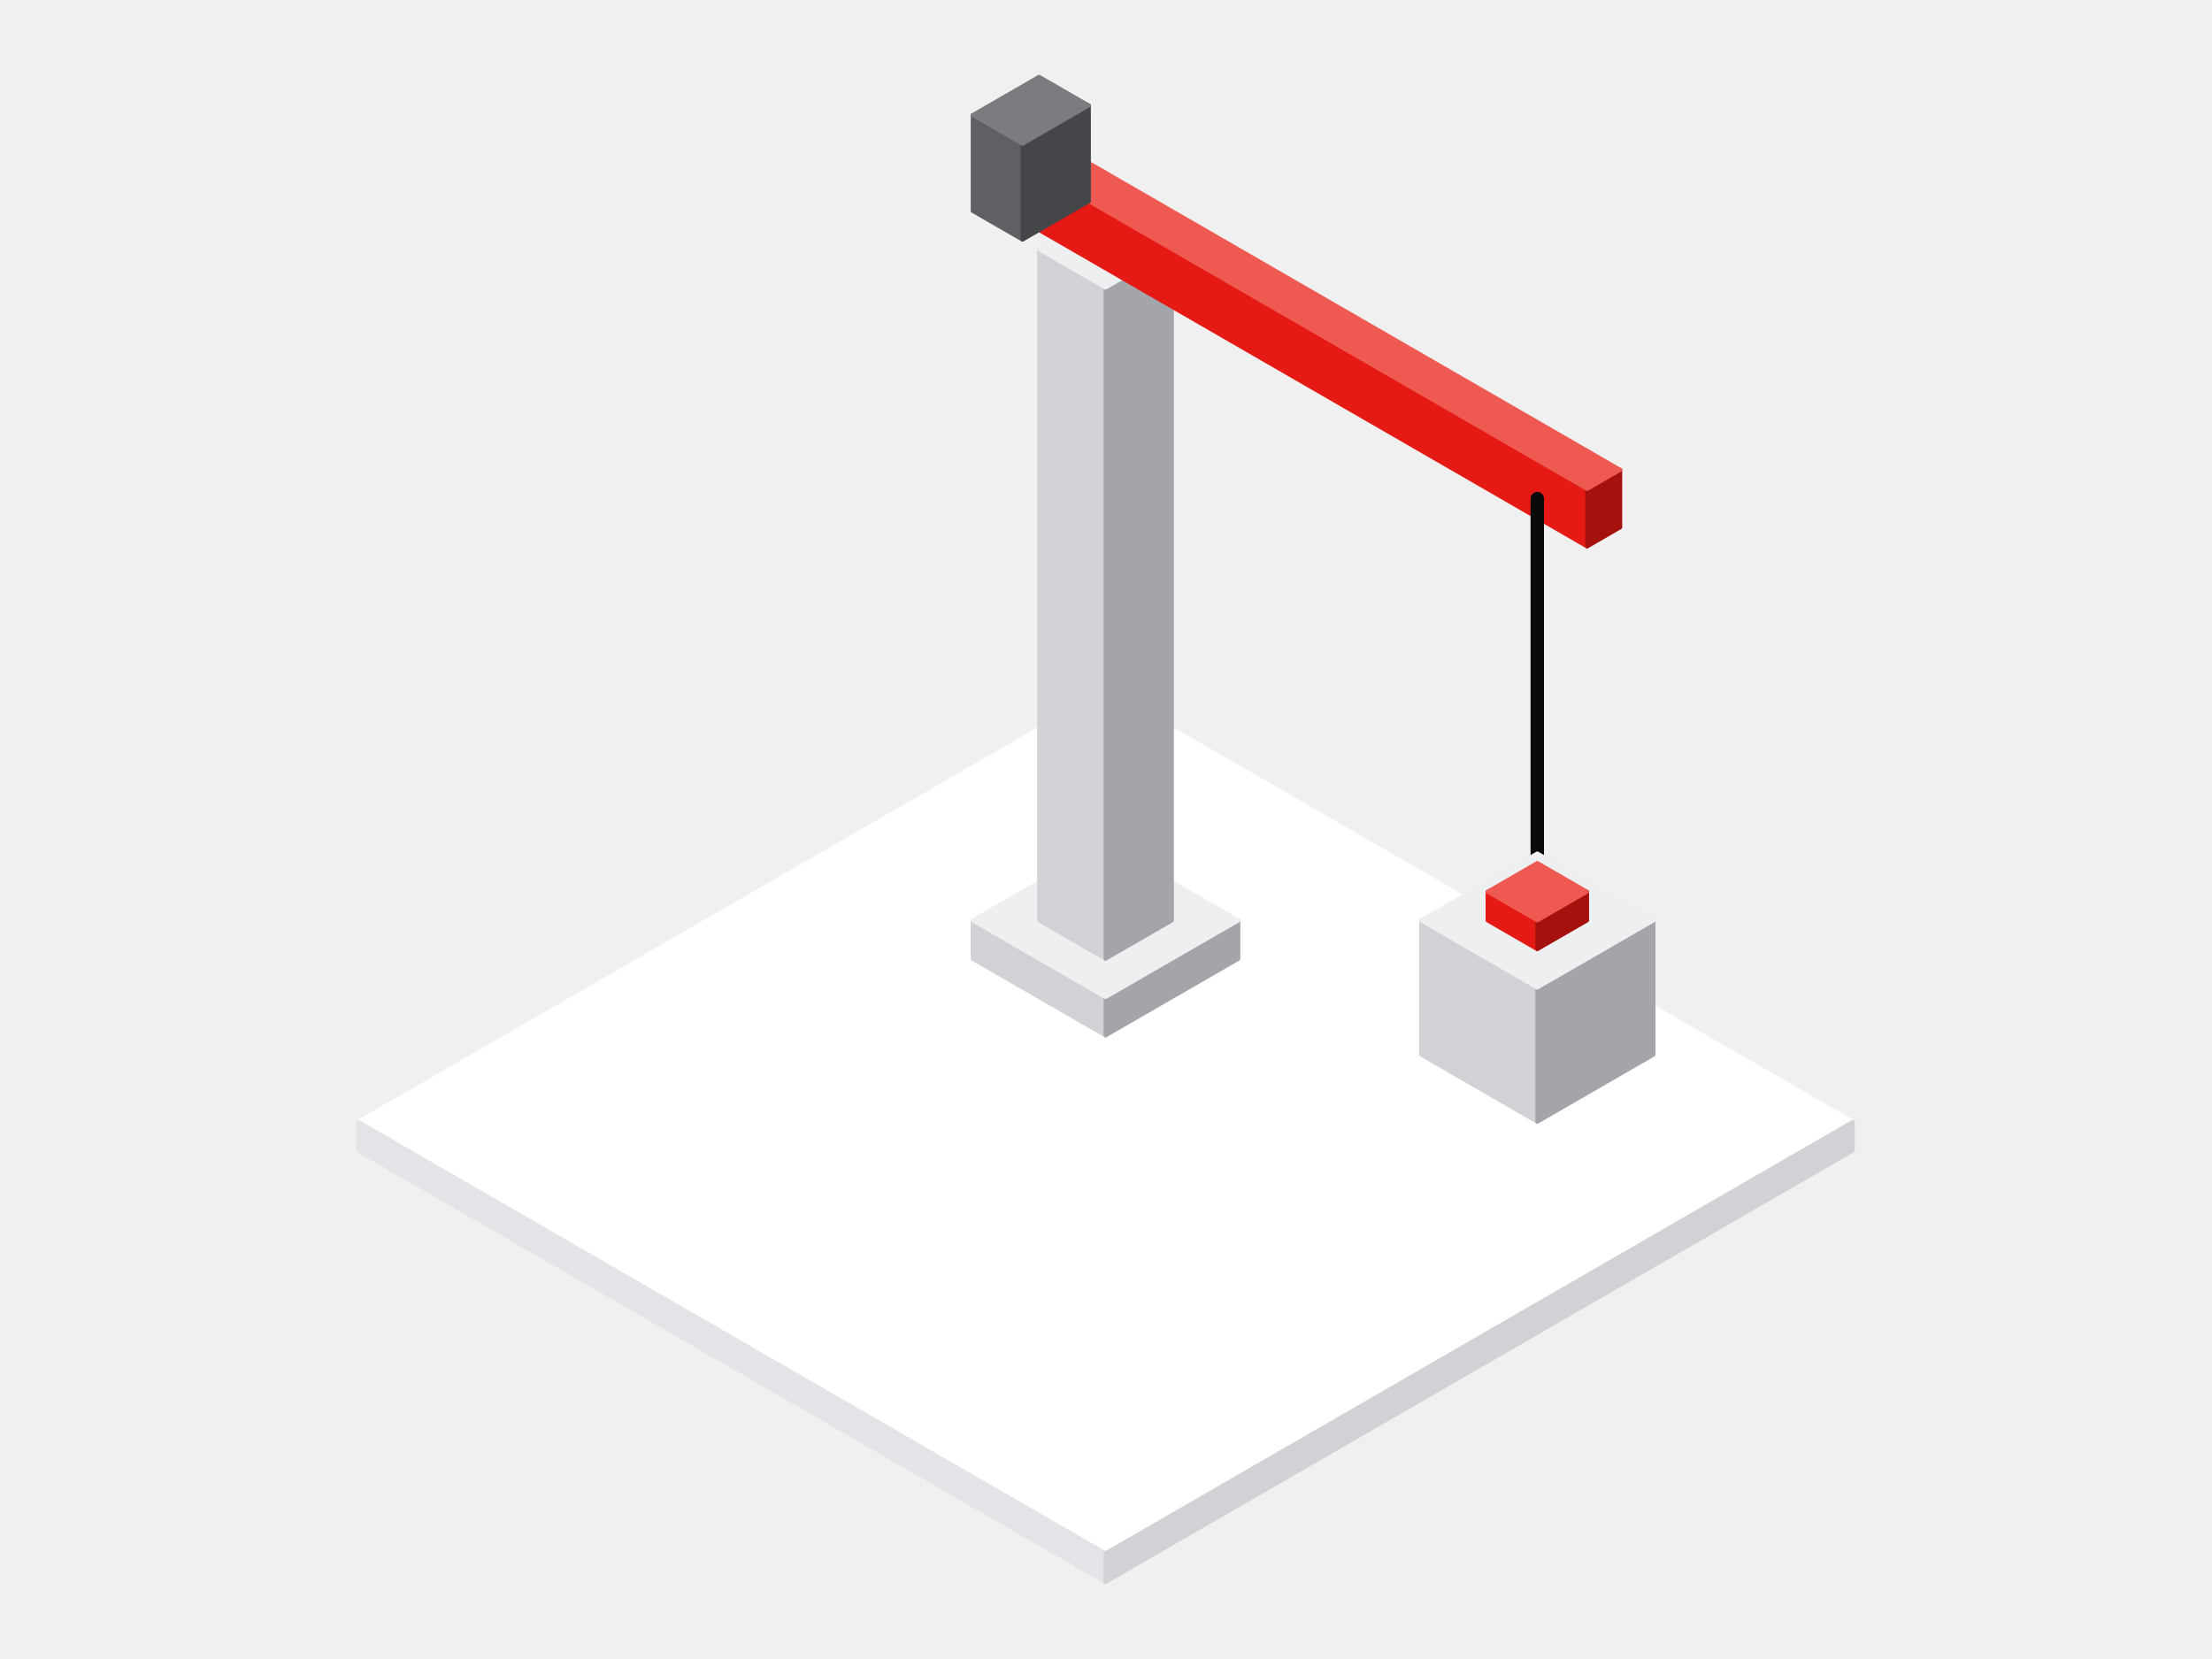
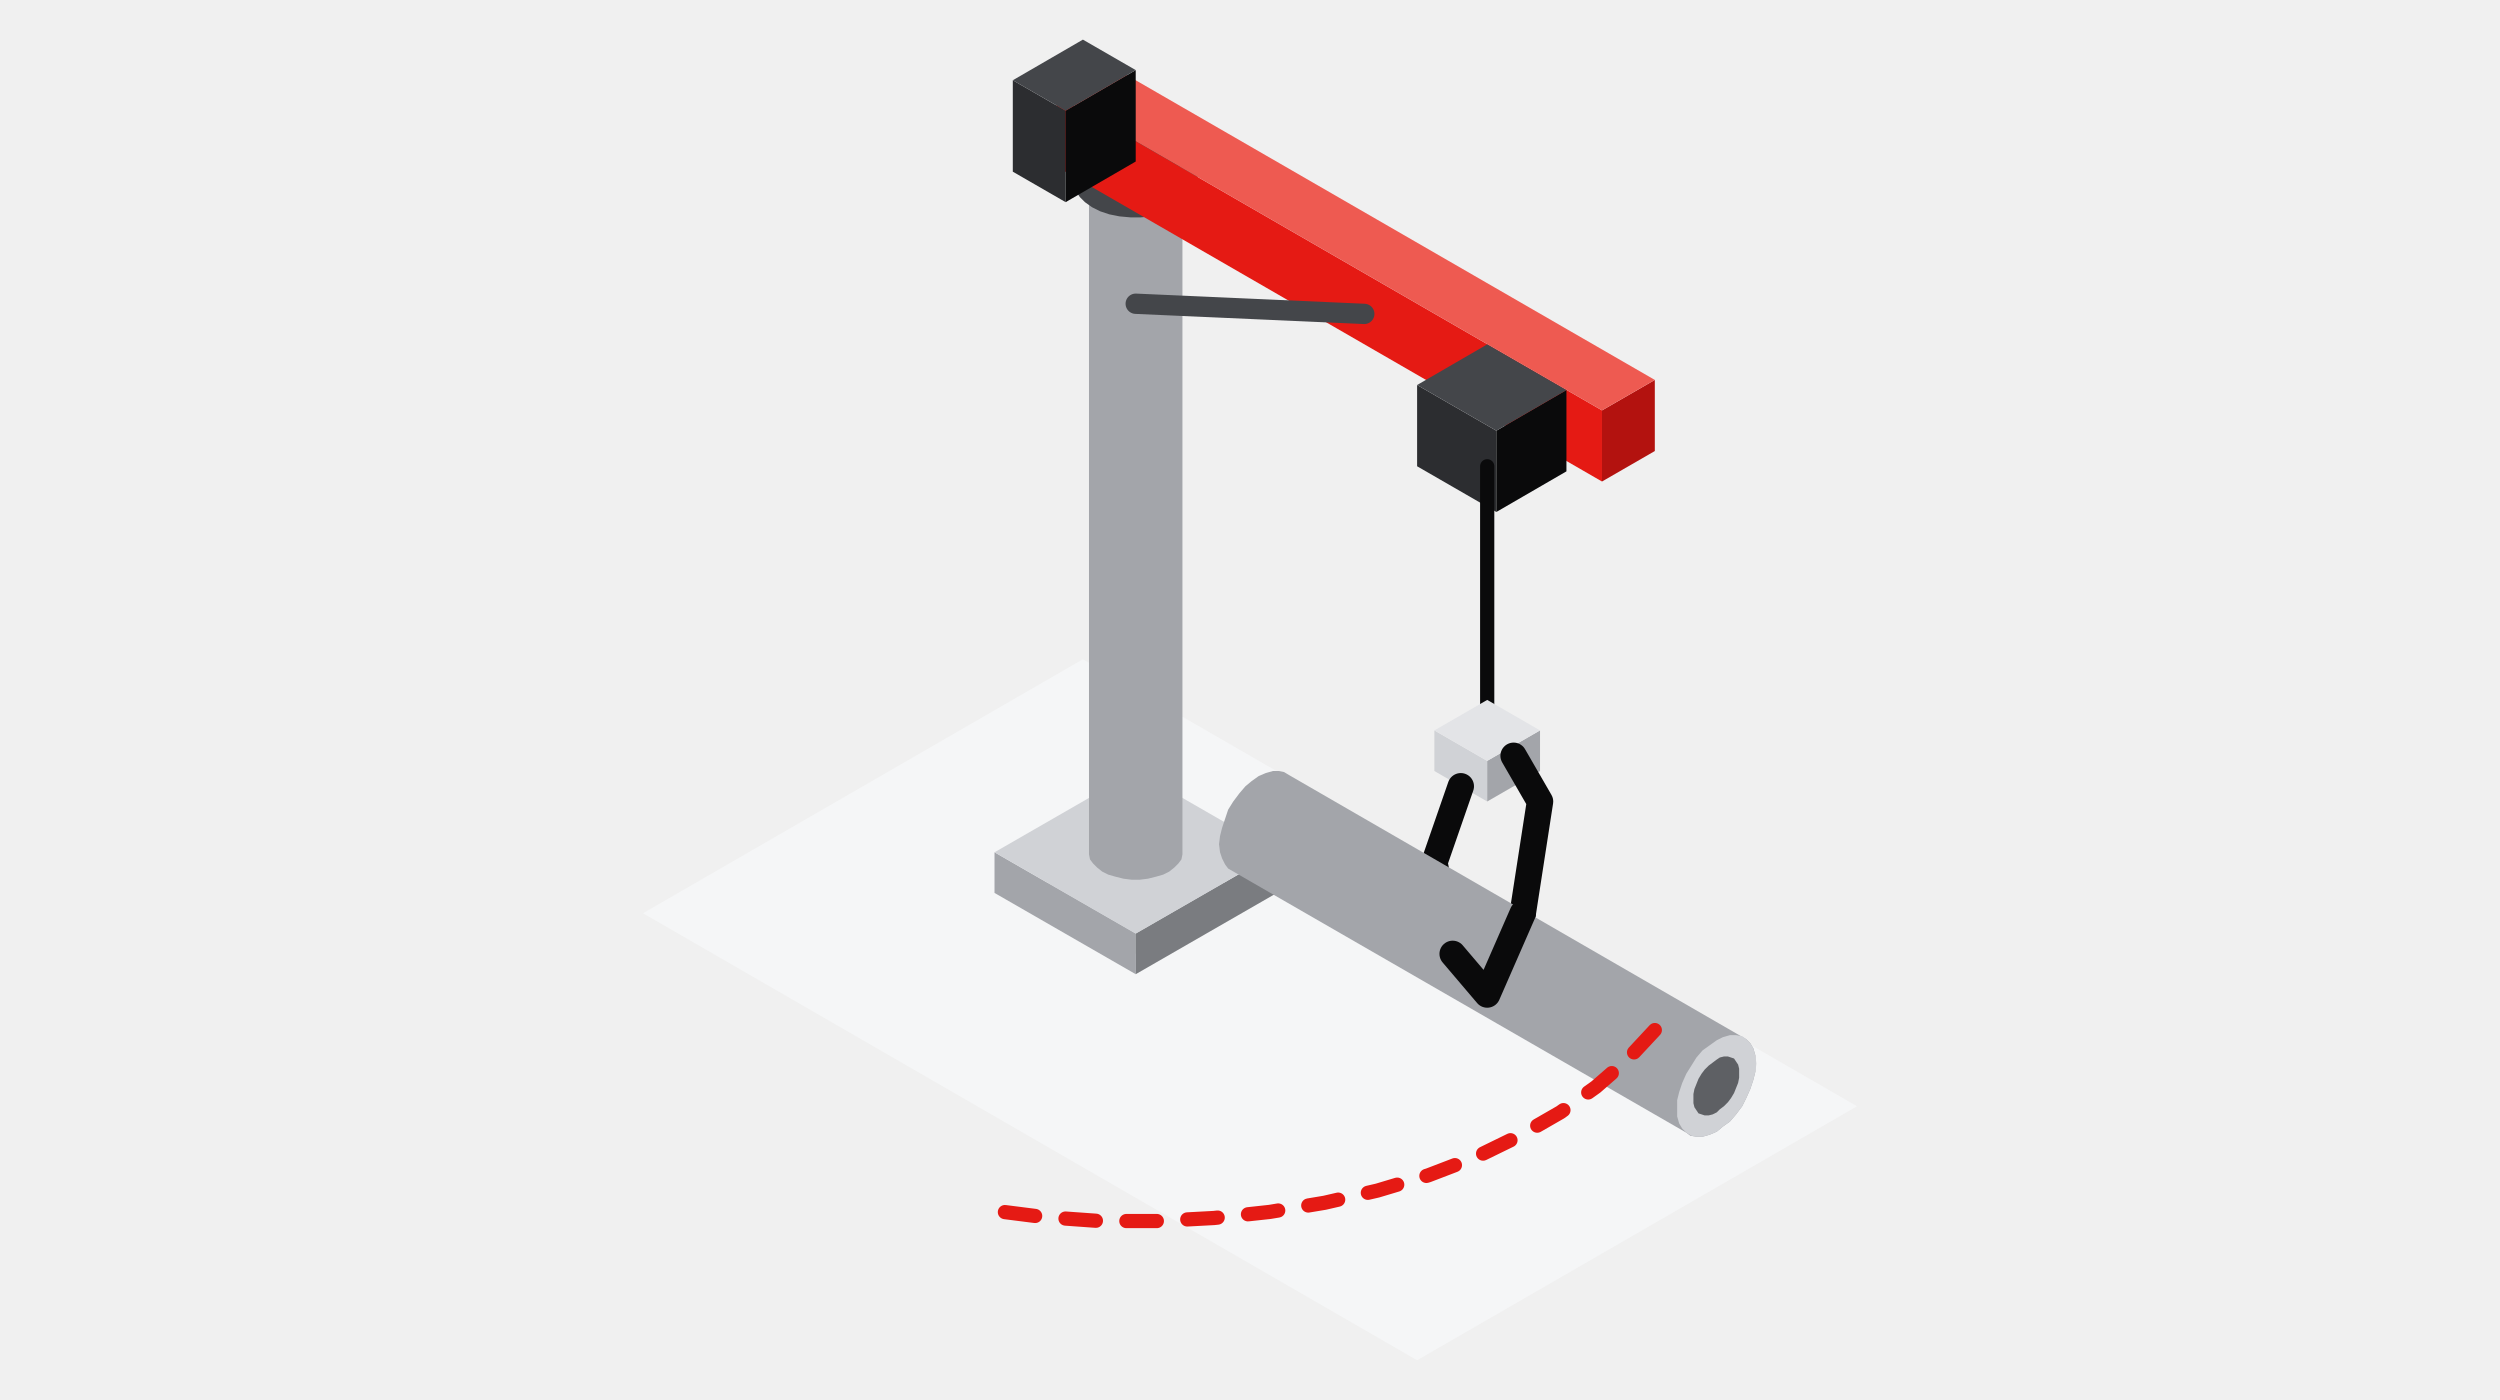
- <svg xmlns="http://www.w3.org/2000/svg" viewBox="-115.3 -72.0 230.7 173.0" preserveAspectRatio="xMidYMid meet">
-   <polygon points="0.00,0.00 77.94,45.00 0.00,90.00 -77.94,45.00" fill="#FFFFFF" stroke="#FFFFFF" stroke-width="0.4" stroke-linejoin="round" />
-   <polygon points="-77.94,45.00 0.00,90.00 0.00,93.00 -77.94,48.00" fill="#E3E4E7" stroke="#E3E4E7" stroke-width="0.4" stroke-linejoin="round" />
-   <polygon points="77.94,45.00 0.00,90.00 0.00,93.00 77.94,48.00" fill="#D0D2D6" stroke="#D0D2D6" stroke-width="0.4" stroke-linejoin="round" />
-   <polygon points="-13.86,28.00 0.00,36.00 0.00,32.00 -13.86,24.00" fill="#D0D2D6" stroke="#D0D2D6" stroke-width="0.4" stroke-linejoin="round" />
-   <polygon points="13.86,28.00 0.00,36.00 0.00,32.00 13.86,24.00" fill="#A3A5AA" stroke="#A3A5AA" stroke-width="0.4" stroke-linejoin="round" />
-   <polygon points="0.00,16.00 13.86,24.00 0.00,32.00 -13.86,24.00" fill="#EEEFF1" stroke="#EEEFF1" stroke-width="0.4" stroke-linejoin="round" />
-   <polygon points="-6.93,24.00 0.00,28.00 0.00,-42.00 -6.93,-46.00" fill="#D0D2D6" stroke="#D0D2D6" stroke-width="0.4" stroke-linejoin="round" />
-   <polygon points="6.93,24.00 0.00,28.00 0.00,-42.00 6.93,-46.00" fill="#A3A5AA" stroke="#A3A5AA" stroke-width="0.4" stroke-linejoin="round" />
-   <polygon points="0.00,-50.00 6.93,-46.00 0.00,-42.00 -6.93,-46.00" fill="#EEEFF1" stroke="#EEEFF1" stroke-width="0.4" stroke-linejoin="round" />
-   <polygon points="-10.39,-50.00 50.23,-15.00 50.23,-21.00 -10.39,-56.00" fill="#E51A14" stroke="#E51A14" stroke-width="0.4" stroke-linejoin="round" />
-   <polygon points="53.69,-17.00 50.23,-15.00 50.23,-21.00 53.69,-23.00" fill="#A5110D" stroke="#A5110D" stroke-width="0.4" stroke-linejoin="round" />
-   <polygon points="-6.93,-58.00 53.69,-23.00 50.23,-21.00 -10.39,-56.00" fill="#EE5A51" stroke="#EE5A51" stroke-width="0.4" stroke-linejoin="round" />
-   <polygon points="-13.86,-50.00 -8.66,-47.00 -8.66,-57.00 -13.86,-60.00" fill="#5E6064" stroke="#5E6064" stroke-width="0.4" stroke-linejoin="round" />
-   <polygon points="-1.73,-51.00 -8.66,-47.00 -8.66,-57.00 -1.73,-61.00" fill="#44464A" stroke="#44464A" stroke-width="0.4" stroke-linejoin="round" />
-   <polygon points="-6.93,-64.00 -1.73,-61.00 -8.66,-57.00 -13.86,-60.00" fill="#7A7C80" stroke="#7A7C80" stroke-width="0.4" stroke-linejoin="round" />
-   <line x1="45.03" y1="-20.00" x2="45.03" y2="24.00" stroke="#0A0A0B" stroke-width="1.4" stroke-linecap="round" />
-   <polygon points="32.91,38.00 45.03,45.00 45.03,31.00 32.91,24.00" fill="#D0D2D6" stroke="#D0D2D6" stroke-width="0.4" stroke-linejoin="round" />
-   <polygon points="57.16,38.00 45.03,45.00 45.03,31.00 57.16,24.00" fill="#A3A5AA" stroke="#A3A5AA" stroke-width="0.4" stroke-linejoin="round" />
-   <polygon points="45.03,17.00 57.16,24.00 45.03,31.00 32.91,24.00" fill="#EEEFF1" stroke="#EEEFF1" stroke-width="0.4" stroke-linejoin="round" />
-   <polygon points="39.84,24.00 45.03,27.00 45.03,24.00 39.84,21.00" fill="#E51A14" stroke="#E51A14" stroke-width="0.4" stroke-linejoin="round" />
-   <polygon points="50.23,24.00 45.03,27.00 45.03,24.00 50.23,21.00" fill="#A5110D" stroke="#A5110D" stroke-width="0.4" stroke-linejoin="round" />
-   <polygon points="45.03,18.00 50.23,21.00 45.03,24.00 39.84,21.00" fill="#EE5A51" stroke="#EE5A51" stroke-width="0.4" stroke-linejoin="round" />
+ <svg xmlns="http://www.w3.org/2000/svg" viewBox="-111.8 -87.9 246.1 137.8">
+   <polygon points="-5.2,-23.0 71.0,21.0 27.7,46.0 -48.5,2.0" fill="#F5F6F7" />
+   <polygon points="0.0,-6.0 10.4,0.0 0.0,6.0 -10.4,0.0" fill="#D0D2D6" opacity=".55" />
+   <polygon points="-13.9,0.0 0.0,8.0 0.0,4.0 -13.9,-4.0" fill="#A3A5AA" />
+   <polygon points="13.9,0.0 0.0,8.0 0.0,4.0 13.9,-4.0" fill="#7A7C80" />
+   <polygon points="0.0,-12.0 13.9,-4.0 0.0,4.0 -13.9,-4.0" fill="#D0D2D6" />
+   <polygon points="-4.6,-70.2 -4.5,-70.7 -4.2,-71.1 -3.8,-71.5 -3.3,-71.9 -2.7,-72.2 -2.0,-72.4 -1.2,-72.6 -0.4,-72.7 0.4,-72.7 1.2,-72.6 2.0,-72.4 2.7,-72.2 3.3,-71.9 3.8,-71.5 4.2,-71.1 4.5,-70.7 4.6,-70.2 4.6,-3.8 4.5,-3.3 4.2,-2.9 3.8,-2.5 3.3,-2.1 2.7,-1.8 2.0,-1.6 1.2,-1.4 0.4,-1.3 -0.4,-1.3 -1.2,-1.4 -2.0,-1.6 -2.7,-1.8 -3.3,-2.1 -3.8,-2.5 -4.2,-2.9 -4.5,-3.3 -4.6,-3.8" fill="#A3A5AA" />
+   <polygon points="3.3,-68.1 2.7,-67.8 2.0,-67.6 1.2,-67.4 0.4,-67.3 -0.4,-67.3 -1.2,-67.4 -2.0,-67.6 -2.7,-67.8 -3.3,-68.1 -3.8,-68.5 -4.2,-68.9 -4.5,-69.3 -4.6,-69.8 -4.6,-70.2 -4.5,-70.7 -4.2,-71.1 -3.8,-71.5 -3.3,-71.9 -2.7,-72.2 -2.0,-72.4 -1.2,-72.6 -0.4,-72.7 0.4,-72.7 1.2,-72.6 2.0,-72.4 2.7,-72.2 3.3,-71.9 3.8,-71.5 4.2,-71.1 4.5,-70.7 4.6,-70.2 4.6,-69.8 4.5,-69.3 4.2,-68.9 3.8,-68.5" fill="#D0D2D6" />
+   <polygon points="-6.1,-74.3 -5.9,-74.9 -5.5,-75.5 -5.0,-76.0 -4.3,-76.5 -3.5,-76.9 -2.6,-77.2 -1.6,-77.4 -0.5,-77.5 0.5,-77.5 1.6,-77.4 2.6,-77.2 3.5,-76.9 4.3,-76.5 5.0,-76.0 5.5,-75.5 5.9,-74.9 6.1,-74.3 6.1,-69.7 5.9,-69.1 5.5,-68.5 5.0,-68.0 4.3,-67.5 3.5,-67.1 2.6,-66.8 1.6,-66.6 0.5,-66.5 -0.5,-66.5 -1.6,-66.6 -2.6,-66.8 -3.5,-67.1 -4.3,-67.5 -5.0,-68.0 -5.5,-68.5 -5.9,-69.1 -6.1,-69.7" fill="#44464A" />
+   <polygon points="4.3,-71.5 3.5,-71.1 2.6,-70.8 1.6,-70.6 0.5,-70.5 -0.5,-70.5 -1.6,-70.6 -2.6,-70.8 -3.5,-71.1 -4.3,-71.5 -5.0,-72.0 -5.5,-72.5 -5.9,-73.1 -6.1,-73.7 -6.1,-74.3 -5.9,-74.9 -5.5,-75.5 -5.0,-76.0 -4.3,-76.5 -3.5,-76.9 -2.6,-77.2 -1.6,-77.4 -0.5,-77.5 0.5,-77.5 1.6,-77.4 2.6,-77.2 3.5,-76.9 4.3,-76.5 5.0,-76.0 5.5,-75.5 5.9,-74.9 6.1,-74.3 6.1,-73.7 5.9,-73.1 5.5,-72.5 5.0,-72.0" fill="#2C2D30" />
+   <polygon points="-7.8,-71.5 45.9,-40.5 45.9,-47.5 -7.8,-78.5" fill="#E51A14" />
+   <polygon points="51.1,-43.5 45.9,-40.5 45.9,-47.5 51.1,-50.5" fill="#B3120F" />
+   <polygon points="-2.6,-81.5 51.1,-50.5 45.9,-47.5 -7.8,-78.5" fill="#EE5A51" />
+   <path d="M0.0,-58.0 L22.5,-57.0" stroke="#44464A" stroke-width="2" fill="none" stroke-linecap="round" stroke-linejoin="round" />
+   <polygon points="-12.1,-71.0 -6.9,-68.0 -6.9,-77.0 -12.1,-80.0" fill="#2C2D30" />
+   <polygon points="0.0,-72.0 -6.9,-68.0 -6.9,-77.0 0.0,-81.0" fill="#0A0A0B" />
+   <polygon points="-5.2,-84.0 0.0,-81.0 -6.9,-77.0 -12.1,-80.0" fill="#44464A" />
+   <polygon points="27.7,-42.0 35.5,-37.5 35.5,-45.5 27.7,-50.0" fill="#2C2D30" />
+   <polygon points="42.4,-41.5 35.5,-37.5 35.5,-45.5 42.4,-49.5" fill="#0A0A0B" />
+   <polygon points="34.6,-54.0 42.4,-49.5 35.5,-45.5 27.7,-50.0" fill="#44464A" />
+   <line x1="34.6" y1="-42.0" x2="34.6" y2="-16.0" stroke="#0A0A0B" stroke-width="1.4" stroke-linecap="round" />
+   <polygon points="29.4,-12.0 34.6,-9.0 34.6,-13.0 29.4,-16.0" fill="#D0D2D6" />
+   <polygon points="39.8,-12.0 34.6,-9.0 34.6,-13.0 39.8,-16.0" fill="#A3A5AA" />
+   <polygon points="34.6,-19.0 39.8,-16.0 34.6,-13.0 29.4,-16.0" fill="#E3E4E7" />
+   <path d="M37.2,-13.5 L39.8,-9.0 L38.1,2.0" stroke="#0A0A0B" stroke-width="2.6" fill="none" stroke-linecap="round" stroke-linejoin="round" />
+   <path d="M32.0,-10.5 L29.4,-3.0 L31.2,6.0" stroke="#0A0A0B" stroke-width="2.6" fill="none" stroke-linecap="round" stroke-linejoin="round" />
+   <polygon points="8.2,-4.8 8.3,-5.6 8.5,-6.4 8.8,-7.3 9.1,-8.2 9.6,-9.0 10.2,-9.8 10.8,-10.5 11.4,-11.0 12.1,-11.5 12.8,-11.8 13.5,-12.0 14.1,-12.0 14.6,-11.9 15.1,-11.6 60.1,14.4 60.5,14.8 60.8,15.3 61.0,16.0 61.0,16.8 61.0,17.6 60.8,18.4 60.5,19.3 60.1,20.2 59.7,21.0 59.1,21.8 58.5,22.5 57.8,23.0 57.2,23.5 56.5,23.8 55.8,24.0 55.2,24.0 54.6,23.9 54.2,23.6 9.1,-2.4 8.8,-2.8 8.5,-3.4 8.3,-4.0" fill="#A3A5AA" />
+   <polygon points="53.3,21.2 53.3,20.4 53.5,19.6 53.8,18.7 54.2,17.8 54.7,17.0 55.2,16.2 55.8,15.5 56.5,15.0 57.2,14.5 57.8,14.2 58.5,14.0 59.1,14.0 59.7,14.1 60.1,14.4 60.5,14.8 60.8,15.3 61.0,16.0 61.1,16.8 61.0,17.6 60.8,18.4 60.5,19.3 60.1,20.2 59.7,21.0 59.1,21.8 58.5,22.5 57.8,23.0 57.2,23.5 56.5,23.8 55.8,24.0 55.2,24.0 54.7,23.9 54.2,23.6 53.8,23.2 53.5,22.7 53.3,22.0" fill="#D0D2D6" />
+   <polygon points="54.9,20.3 54.9,19.8 55.0,19.3 55.2,18.8 55.4,18.3 55.7,17.8 56.0,17.4 56.4,17.0 56.8,16.7 57.2,16.4 57.5,16.2 57.9,16.1 58.3,16.1 58.6,16.2 58.9,16.3 59.1,16.6 59.3,16.9 59.4,17.3 59.4,17.7 59.4,18.2 59.3,18.7 59.1,19.2 58.9,19.7 58.6,20.2 58.3,20.6 57.9,21.0 57.5,21.3 57.2,21.6 56.8,21.8 56.4,21.9 56.0,21.9 55.7,21.8 55.4,21.7 55.2,21.4 55.0,21.1 54.9,20.7" fill="#5E6064" />
+   <path d="M38.1,2.0 L34.6,10.0 L31.2,6.0" stroke="#0A0A0B" stroke-width="2.6" fill="none" stroke-linecap="round" stroke-linejoin="round" />
+   <path d="M51.1,13.5 L48.4,16.4 L45.3,19.1 L41.8,21.6 L37.8,23.9 L33.5,26.0 L28.8,27.8 L23.8,29.3 L18.6,30.5 L13.2,31.4 L7.7,32.0 L2.1,32.3 L-3.5,32.3 L-9.1,31.9 L-14.6,31.2" stroke="#E51A14" stroke-width="1.4" fill="none" stroke-linecap="round" stroke-linejoin="round" stroke-dasharray="3 3" />
</svg>
